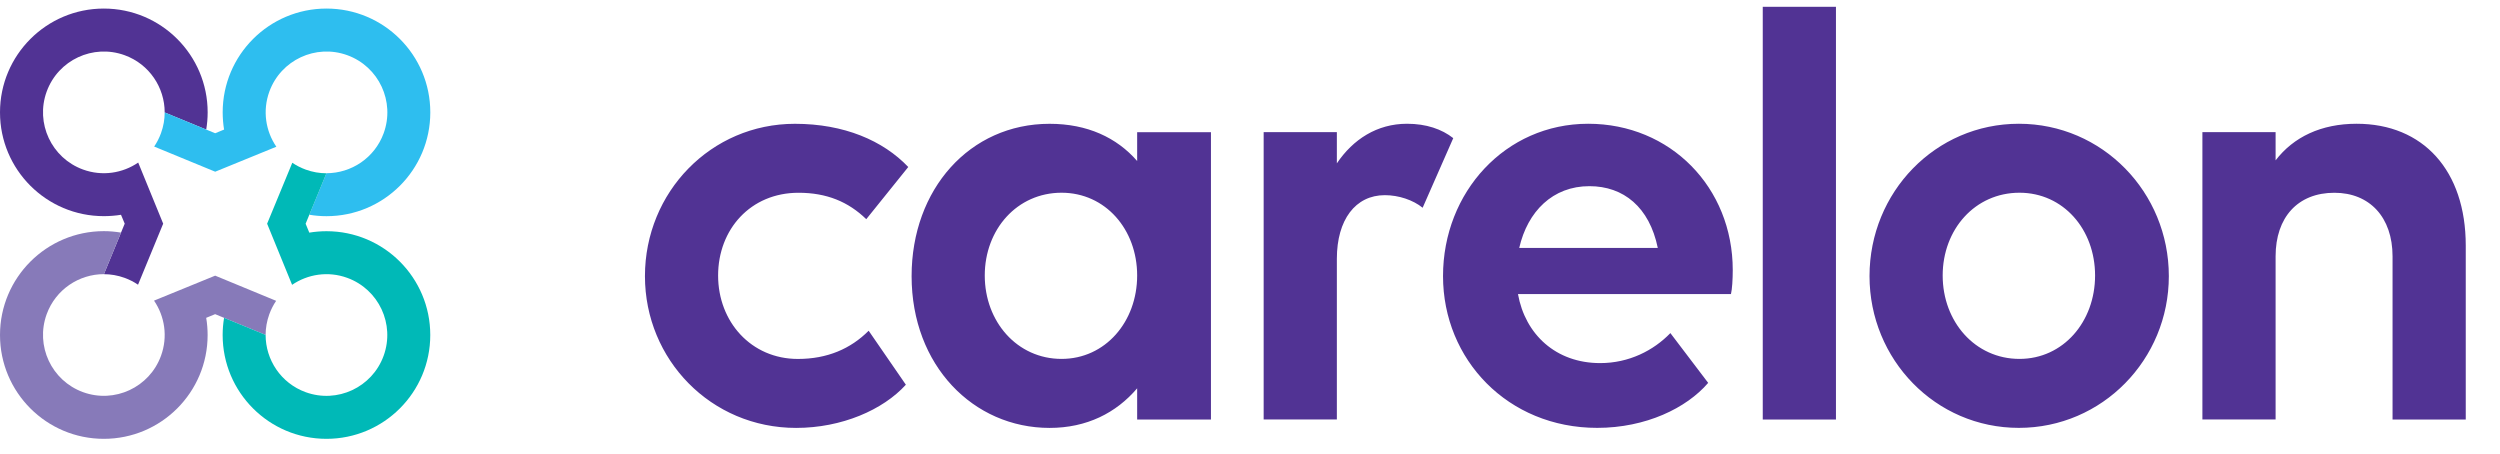
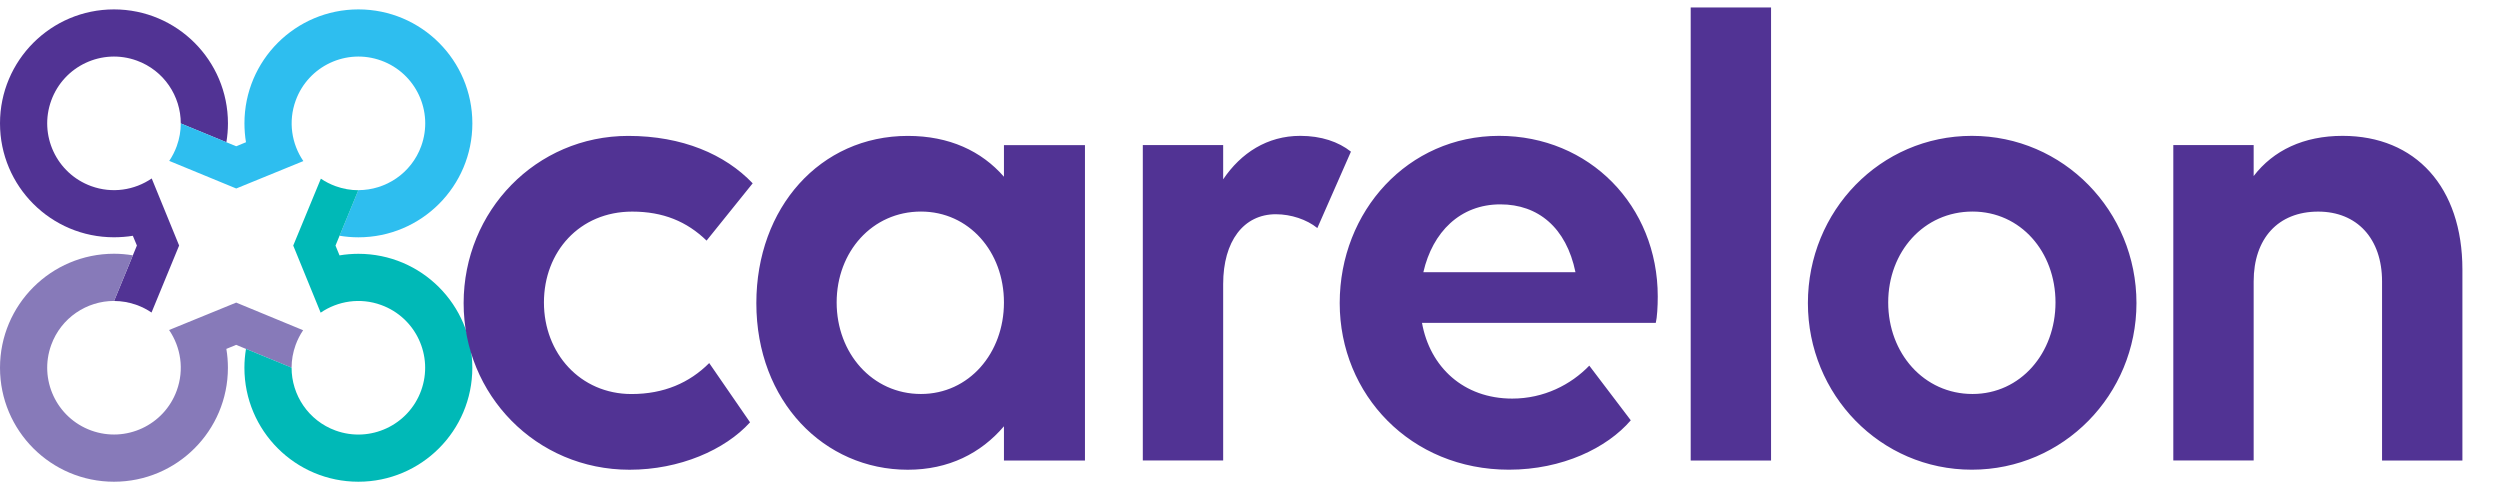
- <svg xmlns="http://www.w3.org/2000/svg" viewBox="0 0 584 106" role="img" aria-label="Carelon">
+ <svg xmlns="http://www.w3.org/2000/svg" viewBox="0 0 532 106" role="img" aria-label="Carelon">
  <style type="text/css">
	.st0{fill:#513394;}
	.st1{fill:#2EBEEF;}
	.st2{fill:#877AB9;}
	.st3{fill:#00B9B7;}
</style>
  <g id="Logo">
    <g id="Symbol" transform="translate(0 2) scale(0.78)">
      <path id="Purple" class="st0" d="M31.09,0C13.92,0,0,13.92,0,31.09s13.92,31.08,31.09,31.08c1.63,0,3.6-0.14,5.15-0.41l1.11,2.66    l-6.23,15.13c2.06,0,4.15,0.36,6.2,1.1c1.45,0.53,2.8,1.22,4.02,2.05l7.53-18.28l-7.48-18.3c-4.68,3.2-10.79,4.18-16.52,2.09    c-9.45-3.44-14.33-13.89-10.89-23.35c3.44-9.45,13.89-14.33,23.35-10.89c7.41,2.7,12,9.7,11.99,17.15l12.44,5.12    c0.28-1.68,0.43-3.4,0.43-5.15C62.19,13.92,48.27,0,31.09,0z" />
      <path id="Cyan" class="st1" d="M97.78,0C80.61,0,66.69,13.92,66.69,31.09c0,1.63,0.15,3.6,0.42,5.15l-2.67,1.1l-15.12-6.23    c0,2.06-0.36,4.15-1.1,6.2c-0.53,1.45-1.22,2.8-2.05,4.02l18.28,7.53l18.31-7.48c-3.2-4.68-4.18-10.79-2.09-16.52    c3.44-9.45,13.89-14.33,23.35-10.89c9.45,3.44,14.33,13.89,10.89,23.35c-2.7,7.41-9.7,12-17.15,11.99l-5.13,12.44    c1.68,0.28,3.4,0.43,5.15,0.43c17.17,0,31.09-13.92,31.09-31.09C128.87,13.92,114.95,0,97.78,0z" />
      <path id="Light_Purple" class="st2" d="M64.44,79.99l-18.31,7.48c3.2,4.68,4.18,10.79,2.09,16.52    c-3.44,9.45-13.89,14.33-23.35,10.89c-9.45-3.44-14.33-13.89-10.89-23.35c2.7-7.41,9.7-12,17.15-11.99l5.12-12.44    c-1.68-0.28-3.4-0.44-5.15-0.44C13.92,66.68,0,80.6,0,97.77c0,17.17,13.92,31.09,31.09,31.09c17.17,0,31.09-13.92,31.09-31.09    c0-1.63-0.14-3.51-0.43-5.15l2.68-1.1l15.12,6.23c0-2.06,0.36-4.15,1.1-6.2c0.53-1.45,1.22-2.8,2.05-4.02L64.44,79.99z" />
      <path id="Turquoise" class="st3" d="M97.78,66.68c-1.63,0-3.58,0.15-5.15,0.43l-1.1-2.67l6.23-15.11c-2.06,0-4.15-0.36-6.2-1.1    c-1.45-0.53-2.8-1.22-4.02-2.05L80,64.43l7.48,18.31c4.68-3.2,10.79-4.18,16.52-2.09c9.45,3.44,14.33,13.89,10.89,23.35    c-3.44,9.45-13.89,14.33-23.35,10.89c-7.41-2.7-12-9.7-11.99-17.15l-12.44-5.12c-0.28,1.68-0.43,3.4-0.43,5.15    c0,17.17,13.92,31.09,31.09,31.09c17.17,0,31.09-13.92,31.09-31.09S114.95,66.68,97.78,66.68z" />
    </g>
-     <path id="Wordmark" class="st0" d="M186.53,45.03c-11.21,0-18.78,8.55-18.78,19.34s7.71,19.48,18.64,19.48   c6.87,0,12.33-2.38,16.53-6.59l8.69,12.61c-5.33,5.88-14.99,10.09-25.64,10.09c-19.9,0-35.31-15.97-35.31-35.45   c0-19.62,15.41-35.59,35.03-35.59c11.49,0,20.6,3.92,26.48,10.09l-9.81,12.19C198.16,47.13,193.12,45.03,186.53,45.03z    M265.64,90.71c-4.9,5.75-11.77,9.25-20.46,9.25c-17.8,0-32.23-14.57-32.23-35.45c0-20.32,13.59-35.59,32.23-35.59   c8.83,0,15.69,3.22,20.46,8.69v-6.73h17.24v67.12h-17.24V90.71z M265.64,64.36c0-10.79-7.43-19.34-17.66-19.34   c-10.37,0-17.94,8.55-17.94,19.34s7.57,19.48,17.94,19.48C258.21,83.84,265.64,75.15,265.64,64.36z M312.29,97.99h-17.1V30.87h17.1   v7.29c3.78-5.61,9.39-9.25,16.4-9.25c4.48,0,8.13,1.26,10.79,3.36l-7.15,16.26c-2.24-1.82-5.61-2.94-8.83-2.94   c-6.87,0-11.21,5.75-11.21,14.85V97.99z M337.09,64.5c0-19.62,14.57-35.59,33.91-35.59c19.2,0,33.77,14.85,33.77,34.19   c0,2.1-0.14,4.48-0.42,5.6h-49.75c1.68,9.39,8.83,16.12,19.2,16.12c6.73,0,12.47-2.94,16.4-7.01l8.83,11.63   c-5.04,5.88-14.57,10.51-25.92,10.51C352.22,99.96,337.09,83.98,337.09,64.5z M354.89,57.92h32.37   c-1.96-9.53-7.99-14.43-15.97-14.43C362.73,43.48,356.85,49.37,354.89,57.92z M411.78,1.59h17.1v96.41h-17.1V52.45V1.59z    M436.72,64.5c0-19.62,15.41-35.59,34.89-35.59c19.48,0,35.03,15.97,35.03,35.59c0,19.48-15.55,35.45-35.03,35.45   C452.13,99.96,436.72,83.98,436.72,64.5z M489.41,64.36c0-10.79-7.43-19.34-17.66-19.34c-10.37,0-17.94,8.55-17.94,19.34   s7.57,19.48,17.94,19.48C481.98,83.84,489.41,75.15,489.41,64.36z M531.58,97.99h-17.1V30.87h17.1v6.59   c4.2-5.47,10.65-8.55,18.92-8.55c15.55,0,25.5,10.93,25.5,28.45v40.64h-17.1V59.88c0-9.11-5.33-14.85-13.59-14.85   c-8.55,0-13.73,5.74-13.73,14.85V97.99z" />
+     <path id="Wordmark" class="st0" transform="translate(-52 0)" d="M186.53,45.03c-11.21,0-18.78,8.55-18.78,19.34s7.71,19.48,18.64,19.48   c6.87,0,12.33-2.38,16.53-6.59l8.69,12.61c-5.33,5.88-14.99,10.09-25.64,10.09c-19.9,0-35.31-15.97-35.31-35.45   c0-19.62,15.41-35.59,35.03-35.59c11.49,0,20.6,3.92,26.48,10.09l-9.81,12.19C198.16,47.13,193.12,45.03,186.53,45.03z    M265.64,90.71c-4.9,5.75-11.77,9.25-20.46,9.25c-17.8,0-32.23-14.57-32.23-35.45c0-20.32,13.59-35.59,32.23-35.59   c8.83,0,15.69,3.22,20.46,8.69v-6.73h17.24v67.12h-17.24V90.71z M265.64,64.36c0-10.79-7.43-19.34-17.66-19.34   c-10.37,0-17.94,8.55-17.94,19.34s7.57,19.48,17.94,19.48C258.21,83.84,265.64,75.15,265.64,64.36z M312.29,97.99h-17.1V30.87h17.1   v7.29c3.78-5.61,9.39-9.25,16.4-9.25c4.48,0,8.13,1.26,10.79,3.36l-7.15,16.26c-2.24-1.82-5.61-2.94-8.83-2.94   c-6.87,0-11.21,5.75-11.21,14.85V97.99z M337.09,64.5c0-19.62,14.57-35.59,33.91-35.59c19.2,0,33.77,14.85,33.77,34.19   c0,2.1-0.14,4.48-0.42,5.6h-49.75c1.68,9.39,8.83,16.12,19.2,16.12c6.73,0,12.47-2.94,16.4-7.01l8.83,11.63   c-5.04,5.88-14.57,10.51-25.92,10.51C352.22,99.96,337.09,83.98,337.09,64.5z M354.89,57.92h32.37   c-1.96-9.53-7.99-14.43-15.97-14.43C362.73,43.48,356.85,49.37,354.89,57.92z M411.78,1.59h17.1v96.41h-17.1V52.45V1.59z    M436.72,64.5c0-19.62,15.41-35.59,34.89-35.59c19.48,0,35.03,15.97,35.03,35.59c0,19.48-15.55,35.45-35.03,35.45   C452.13,99.96,436.72,83.98,436.72,64.5z M489.41,64.36c0-10.79-7.43-19.34-17.66-19.34c-10.37,0-17.94,8.55-17.94,19.34   s7.57,19.48,17.94,19.48C481.98,83.84,489.41,75.15,489.41,64.36z M531.58,97.99h-17.1V30.87h17.1v6.59   c4.2-5.47,10.65-8.55,18.92-8.55c15.55,0,25.5,10.93,25.5,28.45v40.64h-17.1V59.88c0-9.11-5.33-14.85-13.59-14.85   c-8.55,0-13.73,5.74-13.73,14.85V97.99z" />
  </g>
</svg>
